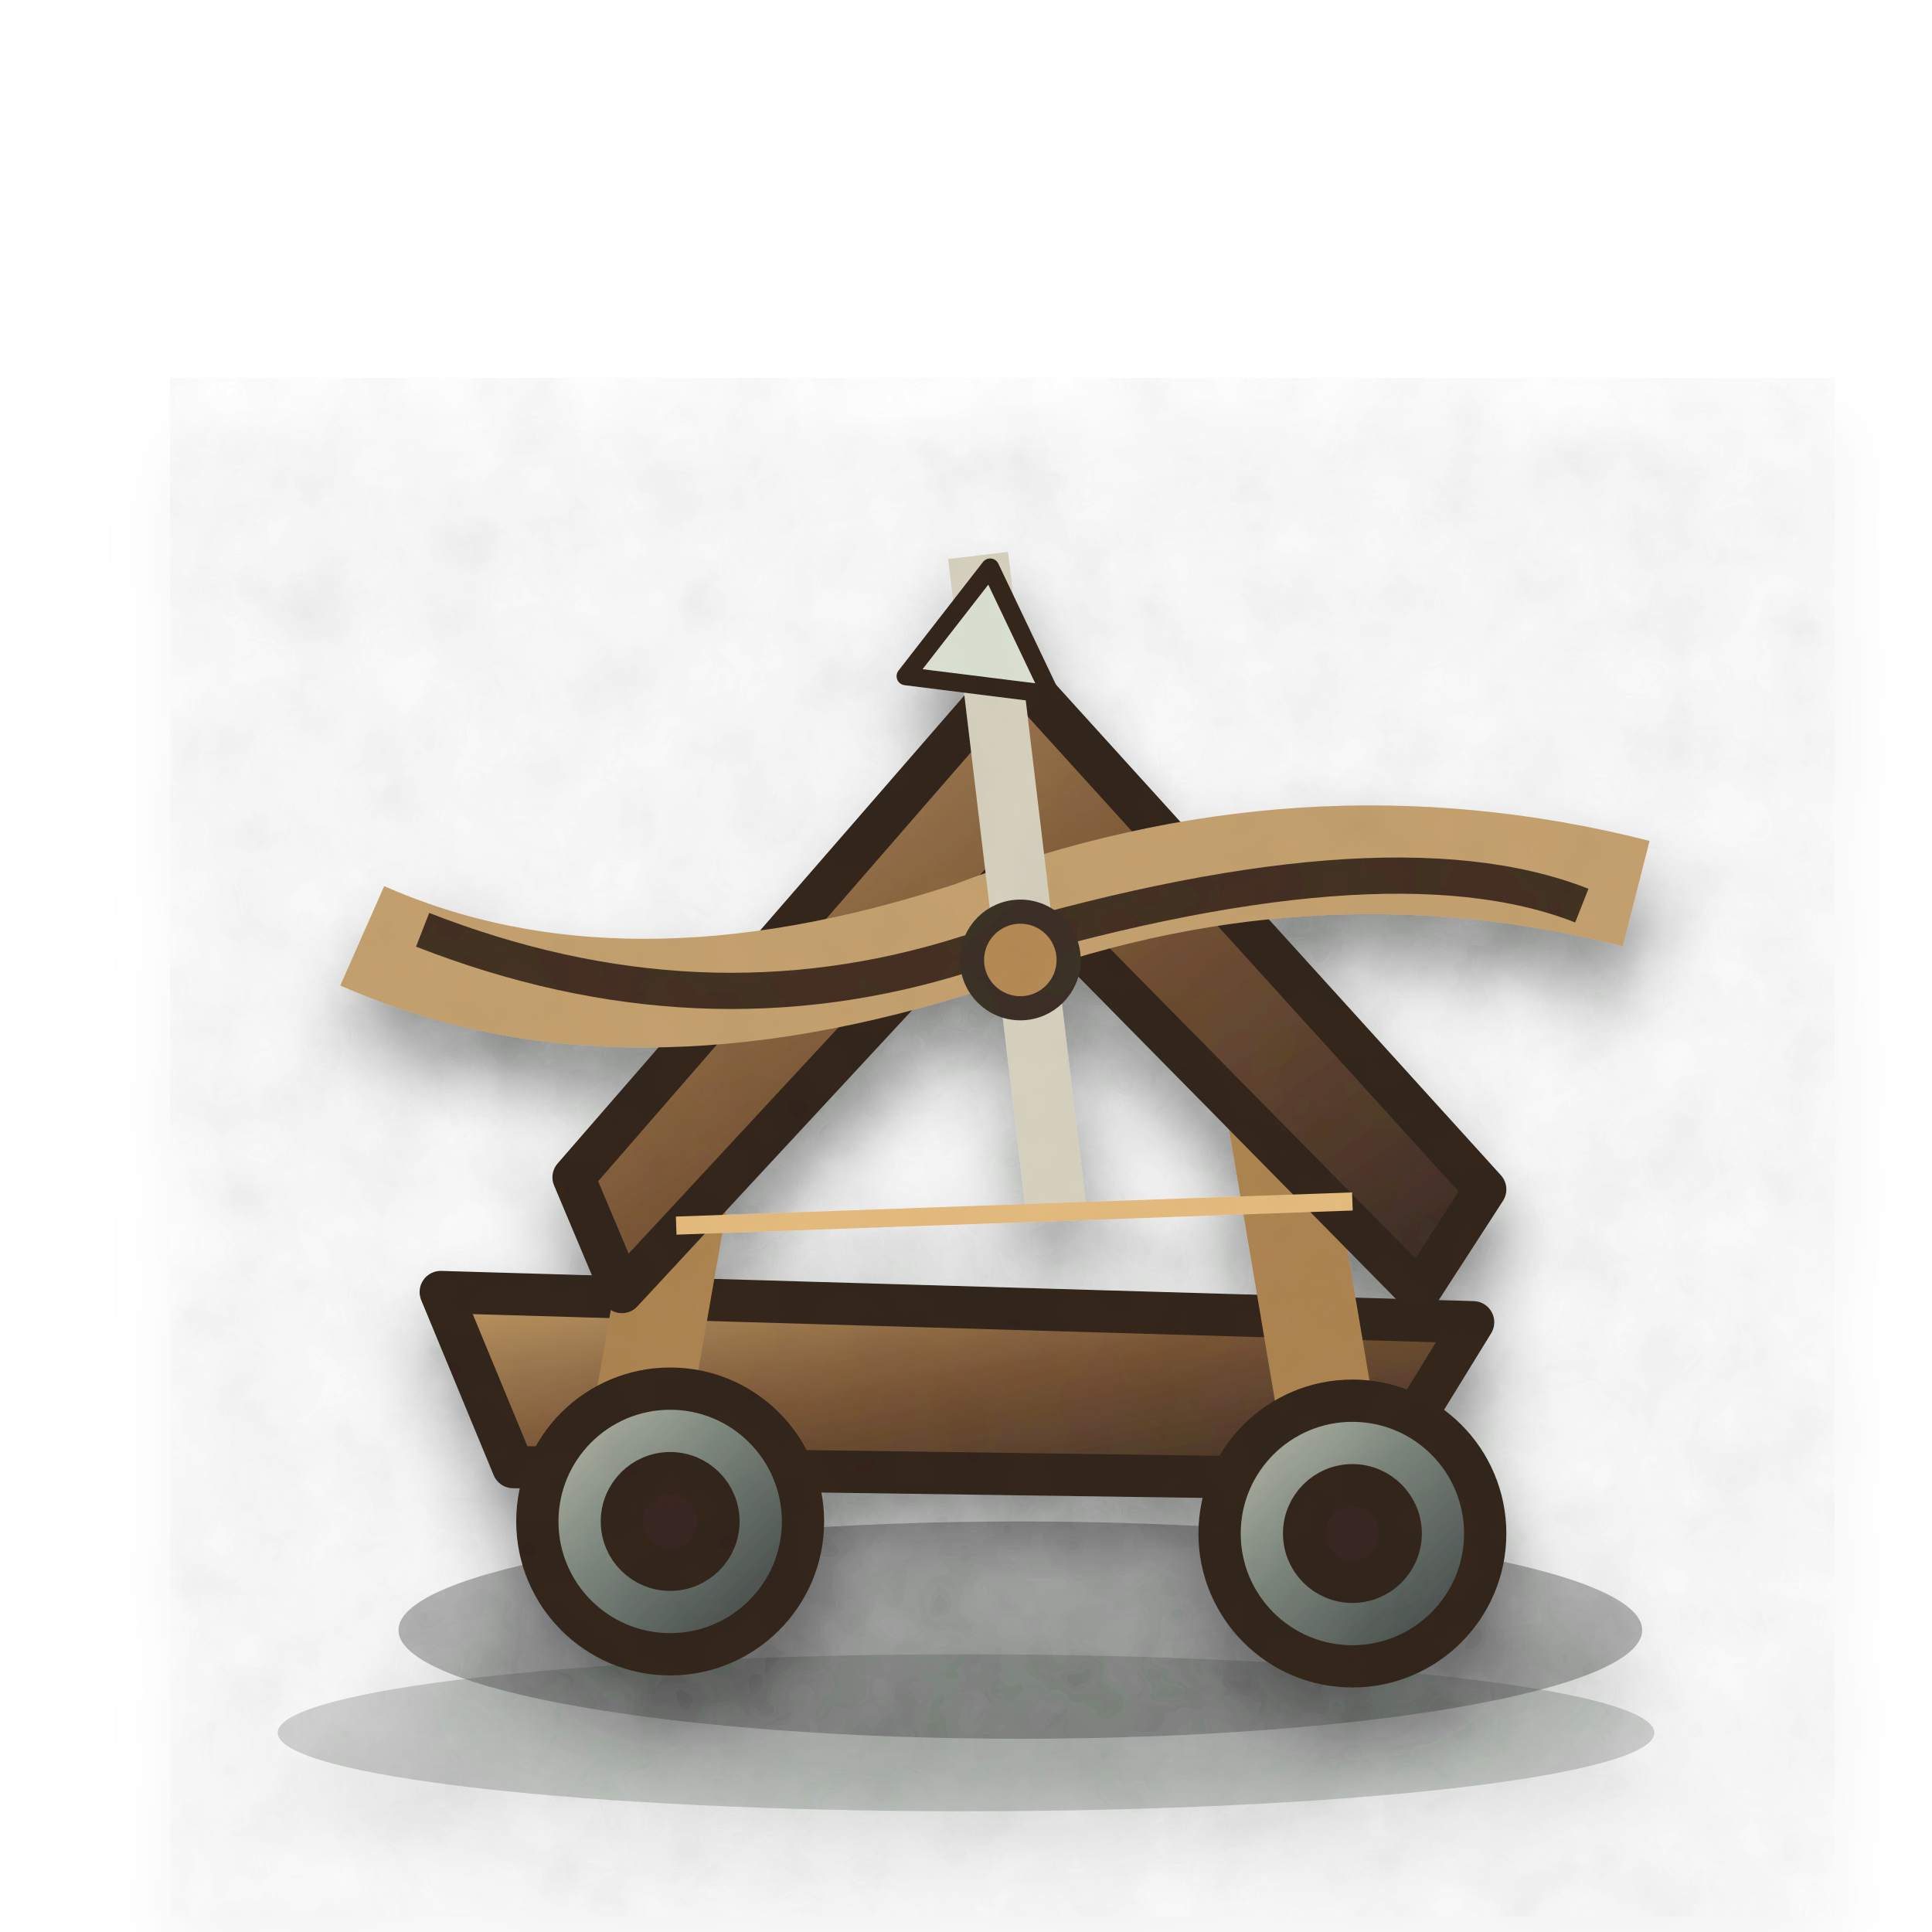
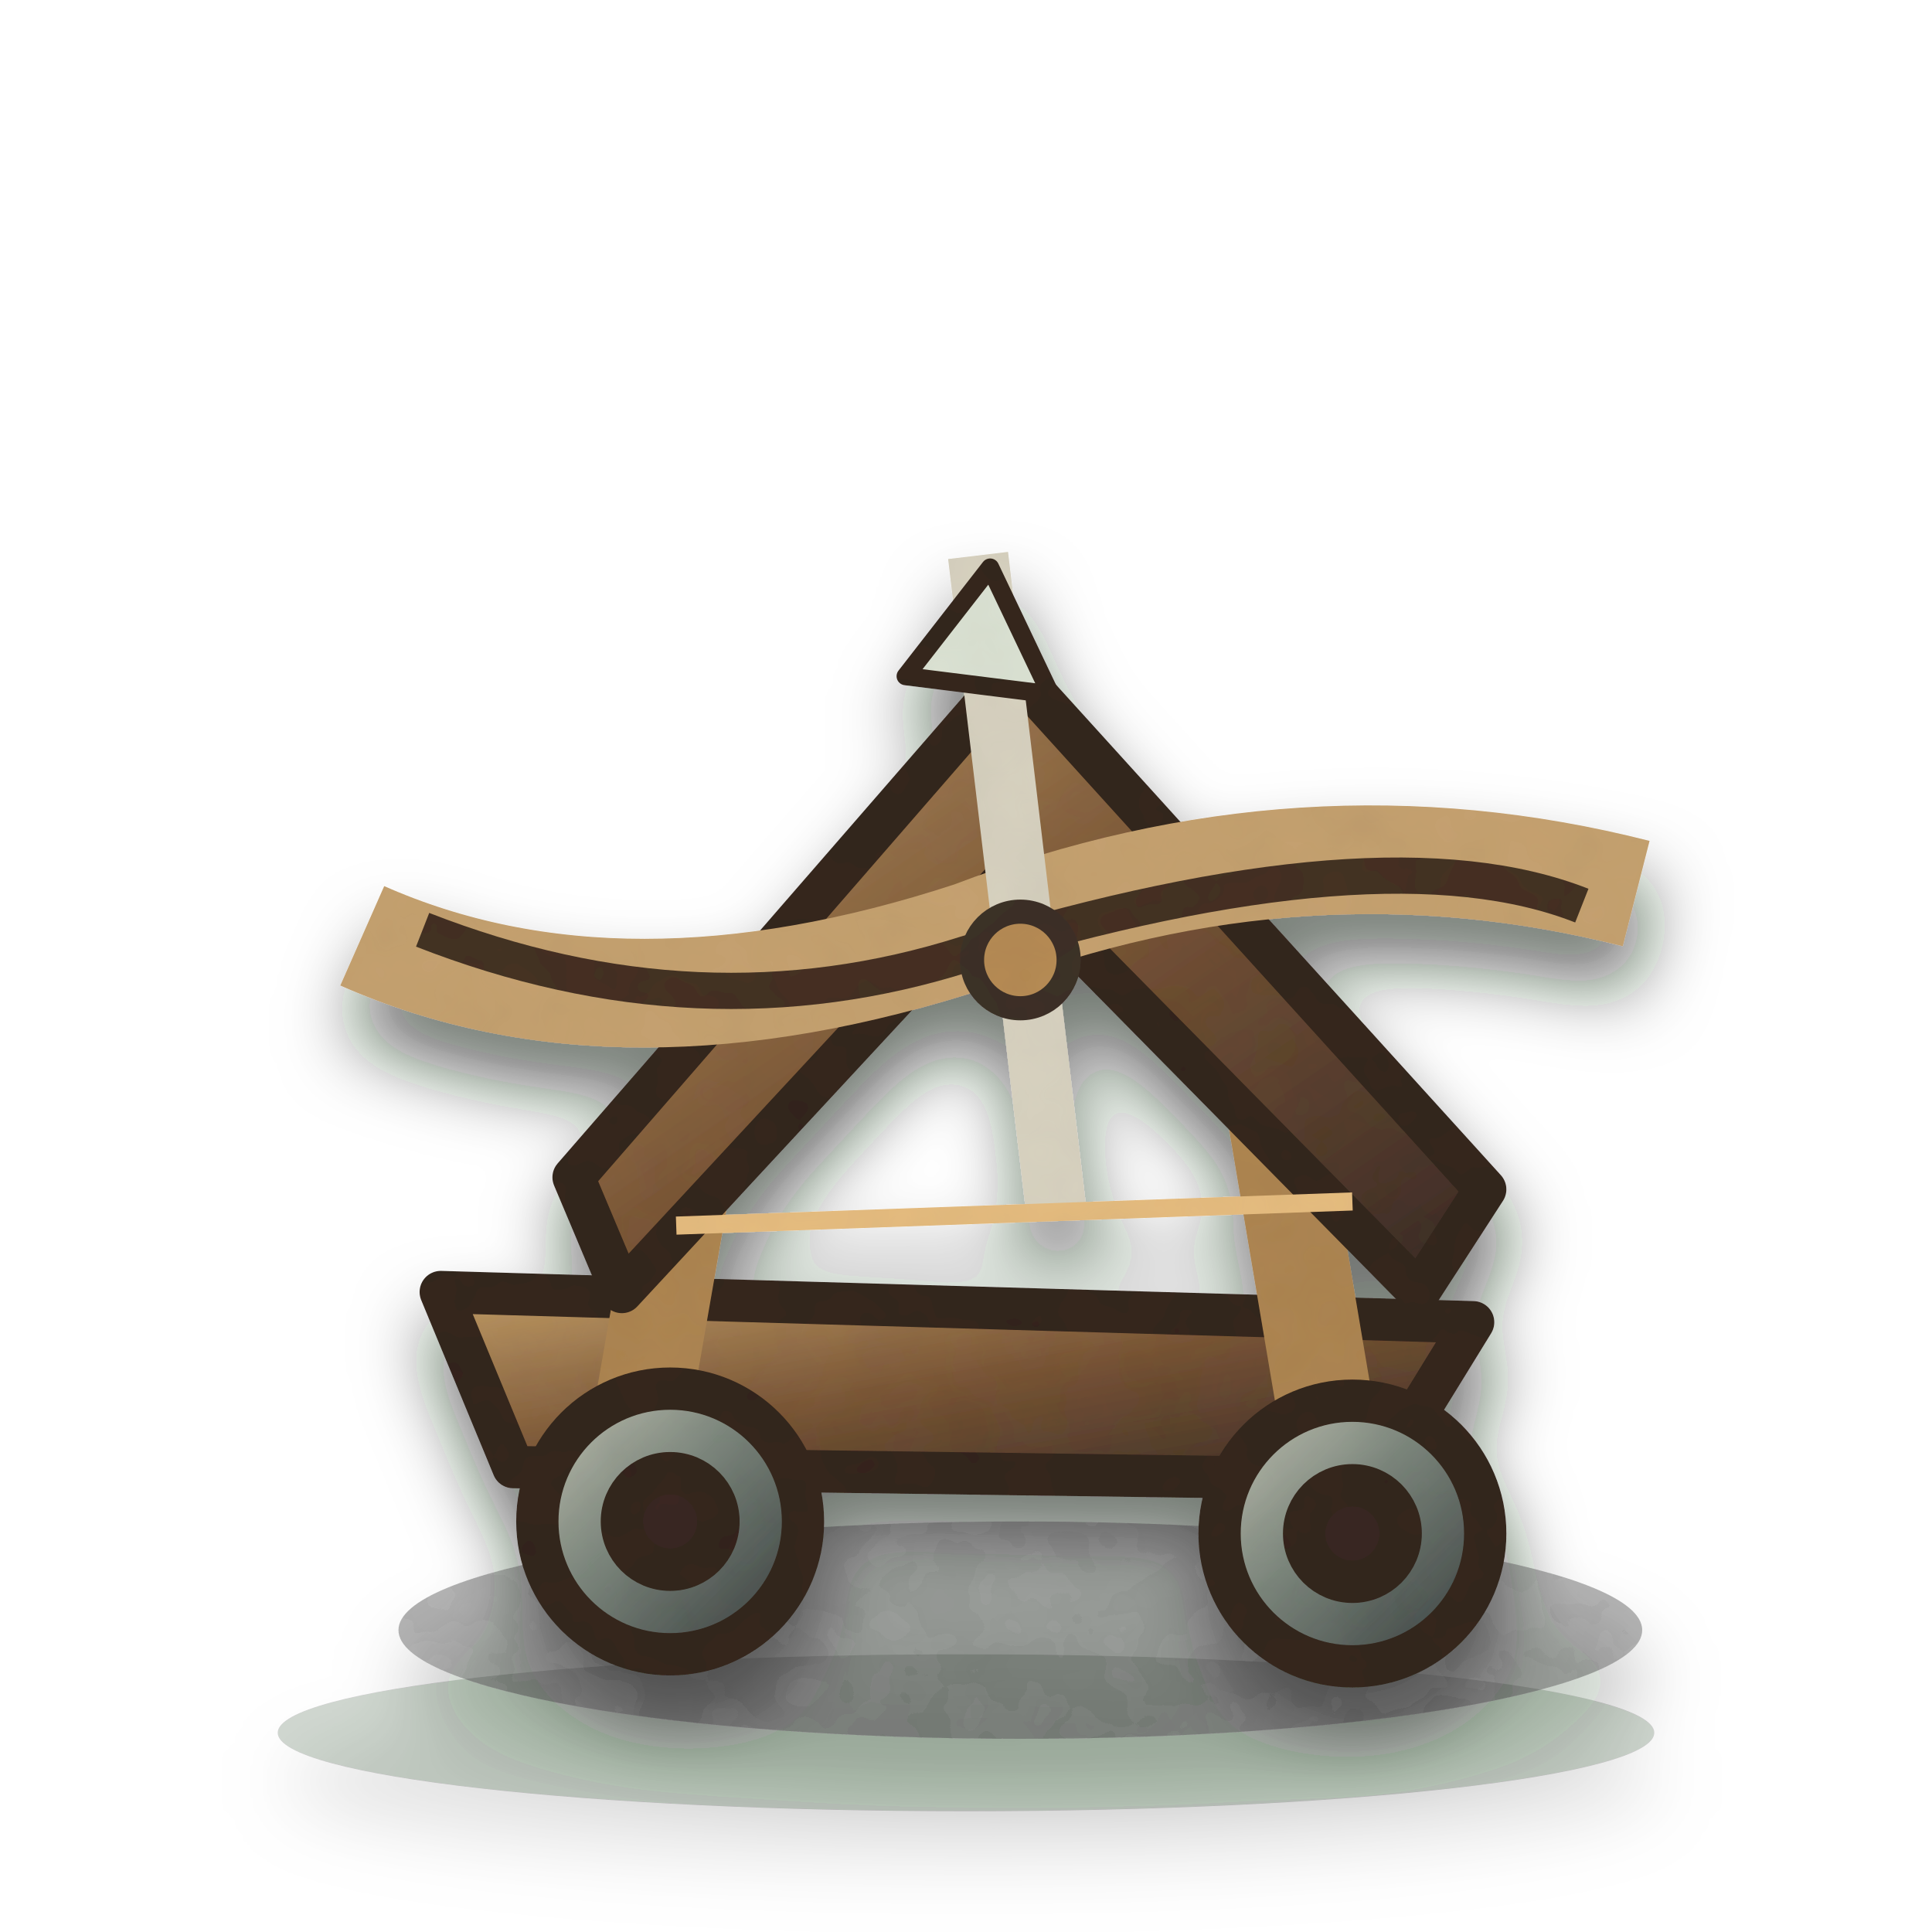
<svg xmlns="http://www.w3.org/2000/svg" viewBox="0 0 320 320" role="img" aria-label="ballista">
  <defs>
    <linearGradient id="hide" x1="0" y1="0" x2="1" y2="1">
      <stop stop-color="#c1a47e" />
      <stop offset=".43" stop-color="#8d7860" />
      <stop offset=".74" stop-color="#5a554a" />
      <stop offset="1" stop-color="#302f2a" />
    </linearGradient>
    <linearGradient id="cloth" x1="0" y1="0" x2=".75" y2="1">
      <stop stop-color="#738071" />
      <stop offset=".45" stop-color="#4f5d53" />
      <stop offset="1" stop-color="#272e2d" />
    </linearGradient>
    <linearGradient id="wood" x1="0" y1="0" x2="1" y2="1">
      <stop stop-color="#c09b65" />
      <stop offset=".5" stop-color="#785436" />
      <stop offset="1" stop-color="#382c25" />
    </linearGradient>
    <linearGradient id="iron" x1="0" y1="0" x2="1" y2="1">
      <stop stop-color="#c6c7b7" />
      <stop offset=".43" stop-color="#7d877d" />
      <stop offset="1" stop-color="#343a3a" />
    </linearGradient>
    <linearGradient id="bone" x1="0" y1="0" x2="1" y2="1">
      <stop stop-color="#e3cba3" />
      <stop offset=".42" stop-color="#a48d72" />
      <stop offset="1" stop-color="#555447" />
    </linearGradient>
    <linearGradient id="feather" x1="0" y1="0" x2="1" y2="1">
      <stop stop-color="#dec08c" />
      <stop offset=".45" stop-color="#ac875a" />
      <stop offset="1" stop-color="#574534" />
    </linearGradient>
    <filter id="texture" x="-15%" y="-15%" width="130%" height="130%">
      <feTurbulence type="fractalNoise" baseFrequency=".085" numOctaves="3" seed="11" result="n" />
      <feColorMatrix in="n" type="saturate" values="0" result="s" />
      <feComponentTransfer in="s" result="a">
        <feFuncA type="linear" slope=".13" />
      </feComponentTransfer>
-       <feBlend in="SourceGraphic" in2="a" mode="multiply" />
+       <feComposite in="a" in2="SourceAlpha" operator="in" result="clip" />
+       <feBlend in="SourceGraphic" in2="clip" mode="multiply" />
    </filter>
    <filter id="shadow" x="-30%" y="-30%" width="160%" height="160%">
      <feDropShadow dx="1" dy="8" stdDeviation="6" flood-color="#1a1b17" flood-opacity=".6" />
    </filter>
  </defs>
  <g filter="url(#shadow)">
    <ellipse cx="160" cy="287" rx="114" ry="13" fill="#141916" opacity=".18" />
    <g filter="url(#texture)">
      <g stroke-linejoin="round">
        <ellipse cx="169" cy="270" rx="103" ry="18" fill="#161815" opacity=".35" />
        <g stroke="#34251b" stroke-width="7">
          <path d="M73 214L244 219L228 245L85 243Z" fill="url(#wood)" />
          <path d="M114 190L103 253M211 183L223 254" stroke="#ad8551" stroke-width="16" />
          <circle cx="111" cy="252" r="22" fill="url(#iron)" />
          <circle cx="224" cy="254" r="22" fill="url(#iron)" />
          <circle cx="111" cy="252" r="8" fill="#3a2821" />
          <circle cx="224" cy="254" r="8" fill="#3a2821" />
          <path d="M95 195L168 111L246 197L235 214L167 145L103 214Z" fill="url(#wood)" />
          <path d="M60 155Q103 174 161 155Q216 134 271 148" fill="none" stroke="#c5a16f" stroke-width="18" />
          <path d="M70 154Q116 172 160 158Q229 137 262 150" fill="none" stroke="#443324" stroke-width="6" />
          <path d="M162 92L175 201" stroke="#d7d1bf" stroke-width="10" />
          <path d="M164 94L150 112L174 115Z" fill="#dae1d2" stroke-width="3" />
        </g>
        <path d="M112 203L224 199" stroke="#e5bc7f" stroke-width="3" />
        <circle cx="169" cy="159" r="8" fill="#b78c55" stroke="#3e3228" stroke-width="4" />
      </g>
    </g>
  </g>
</svg>
